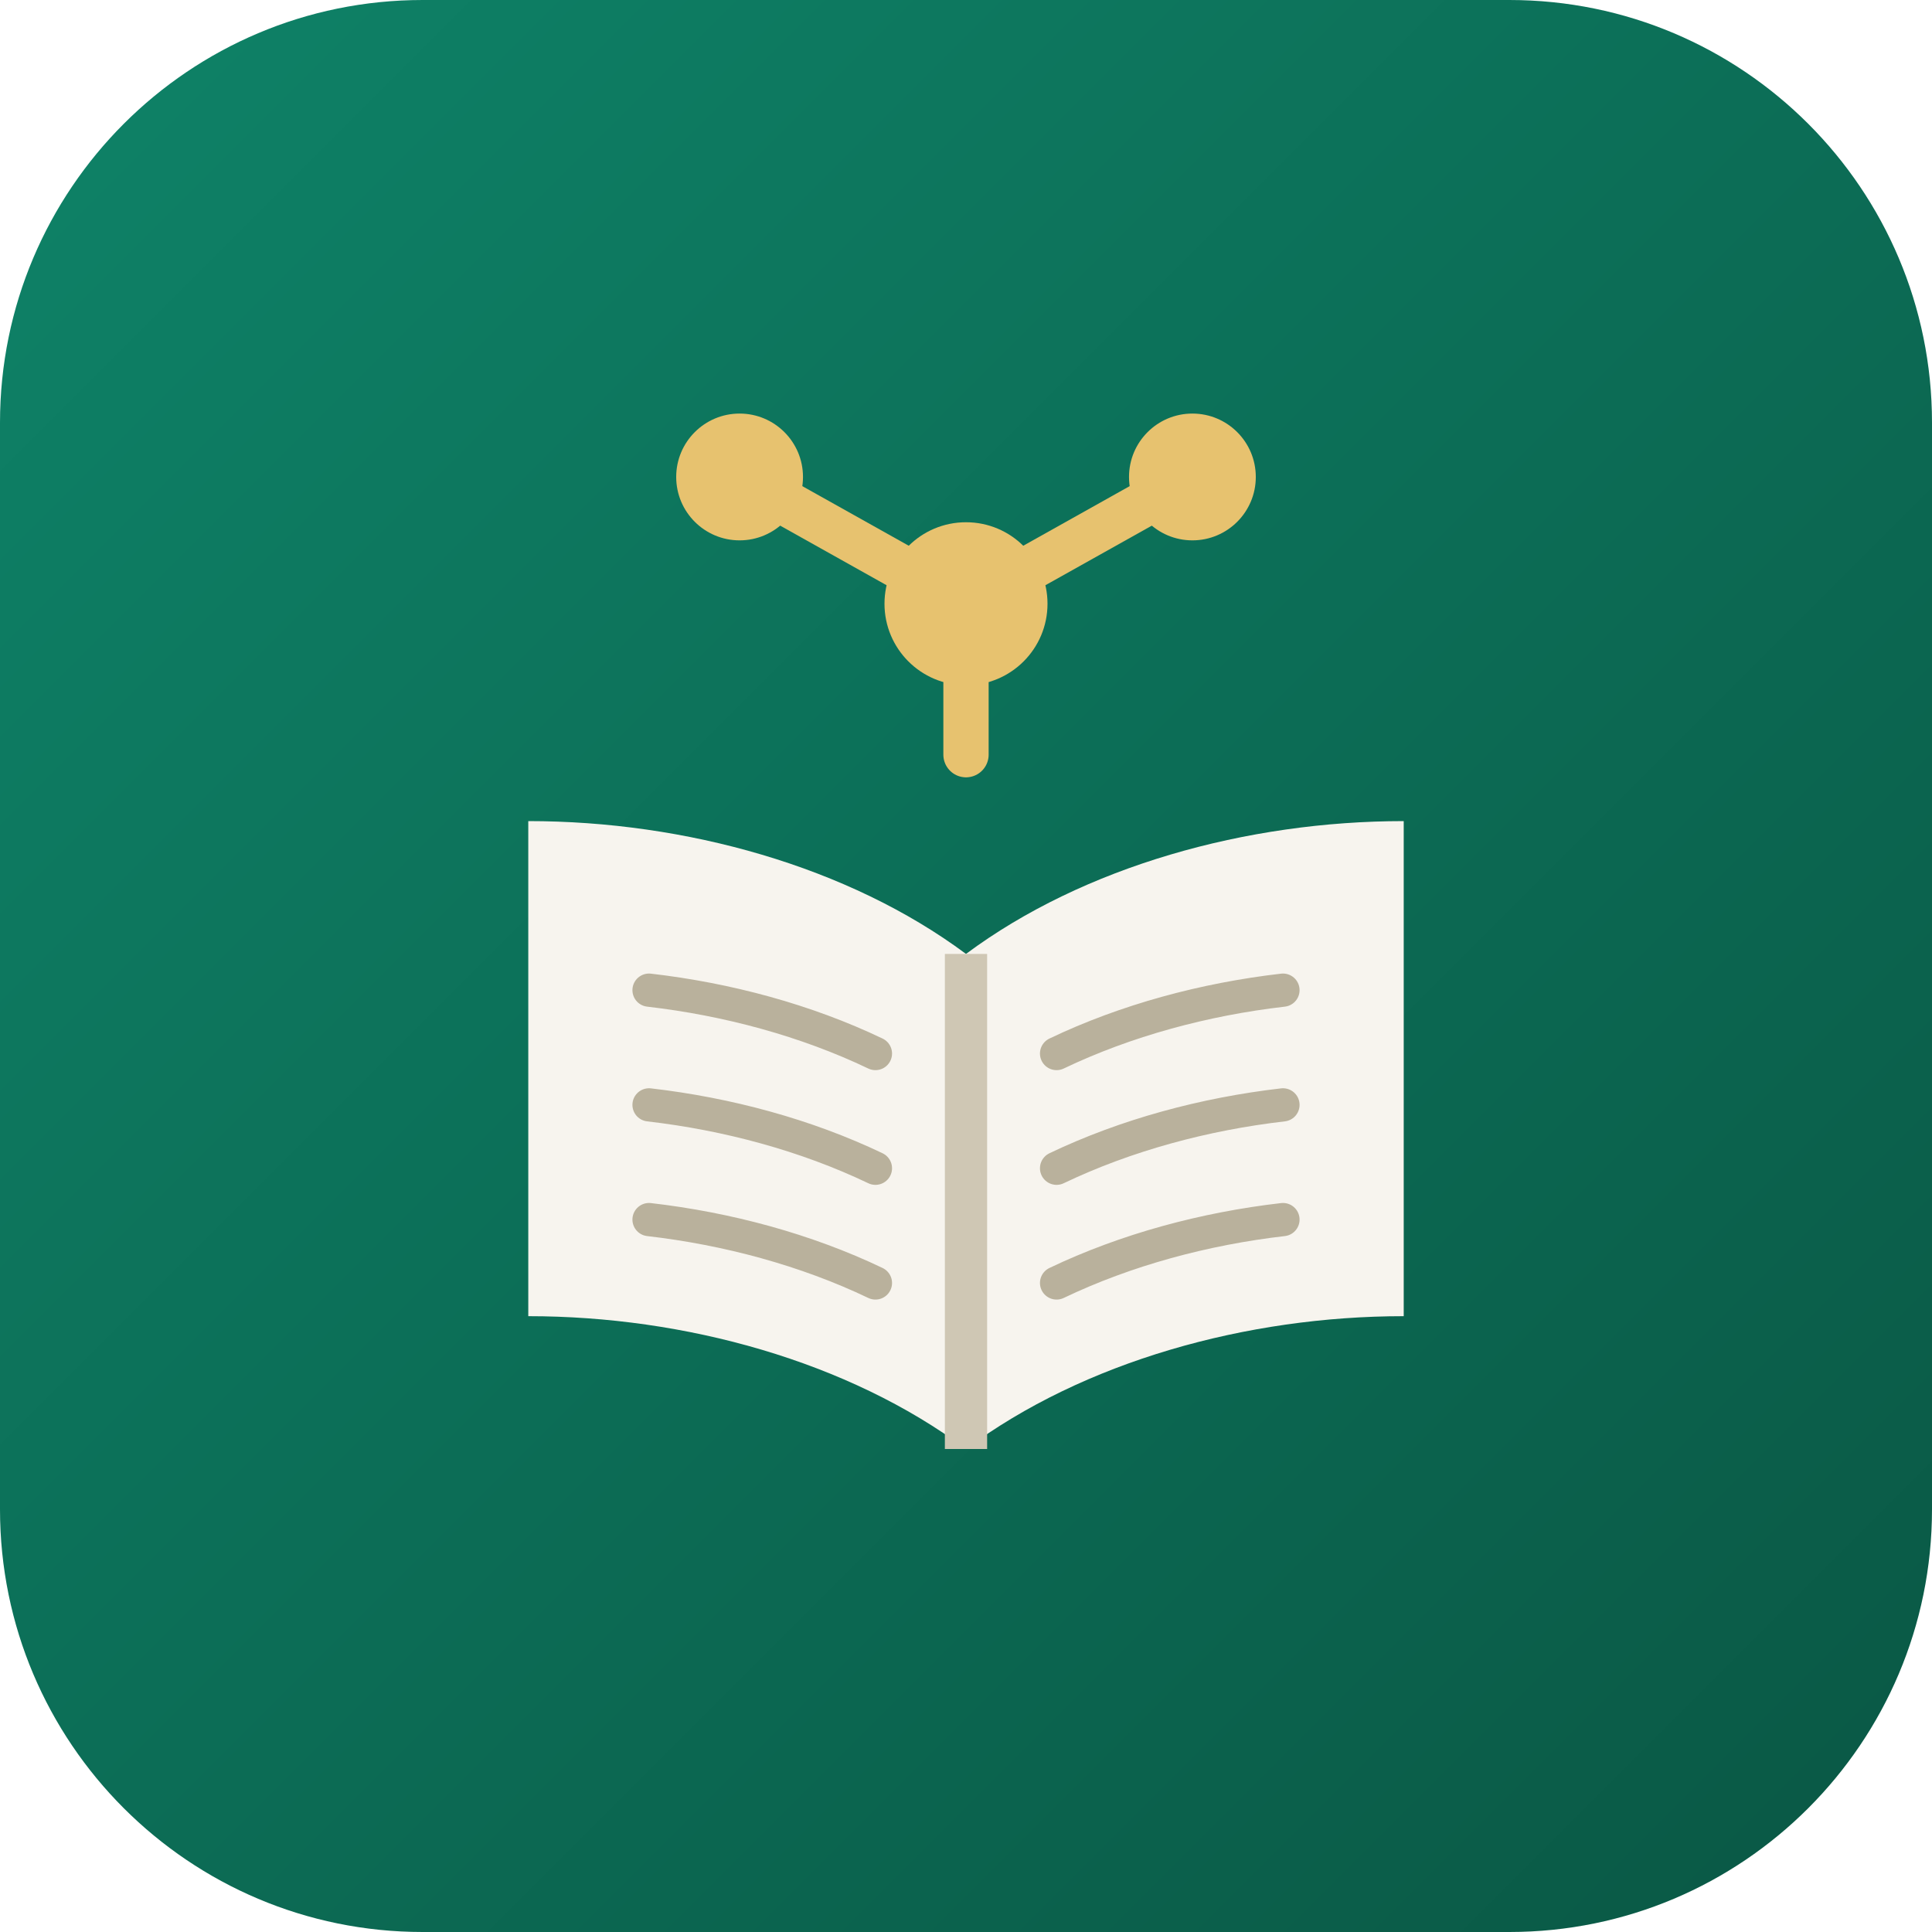
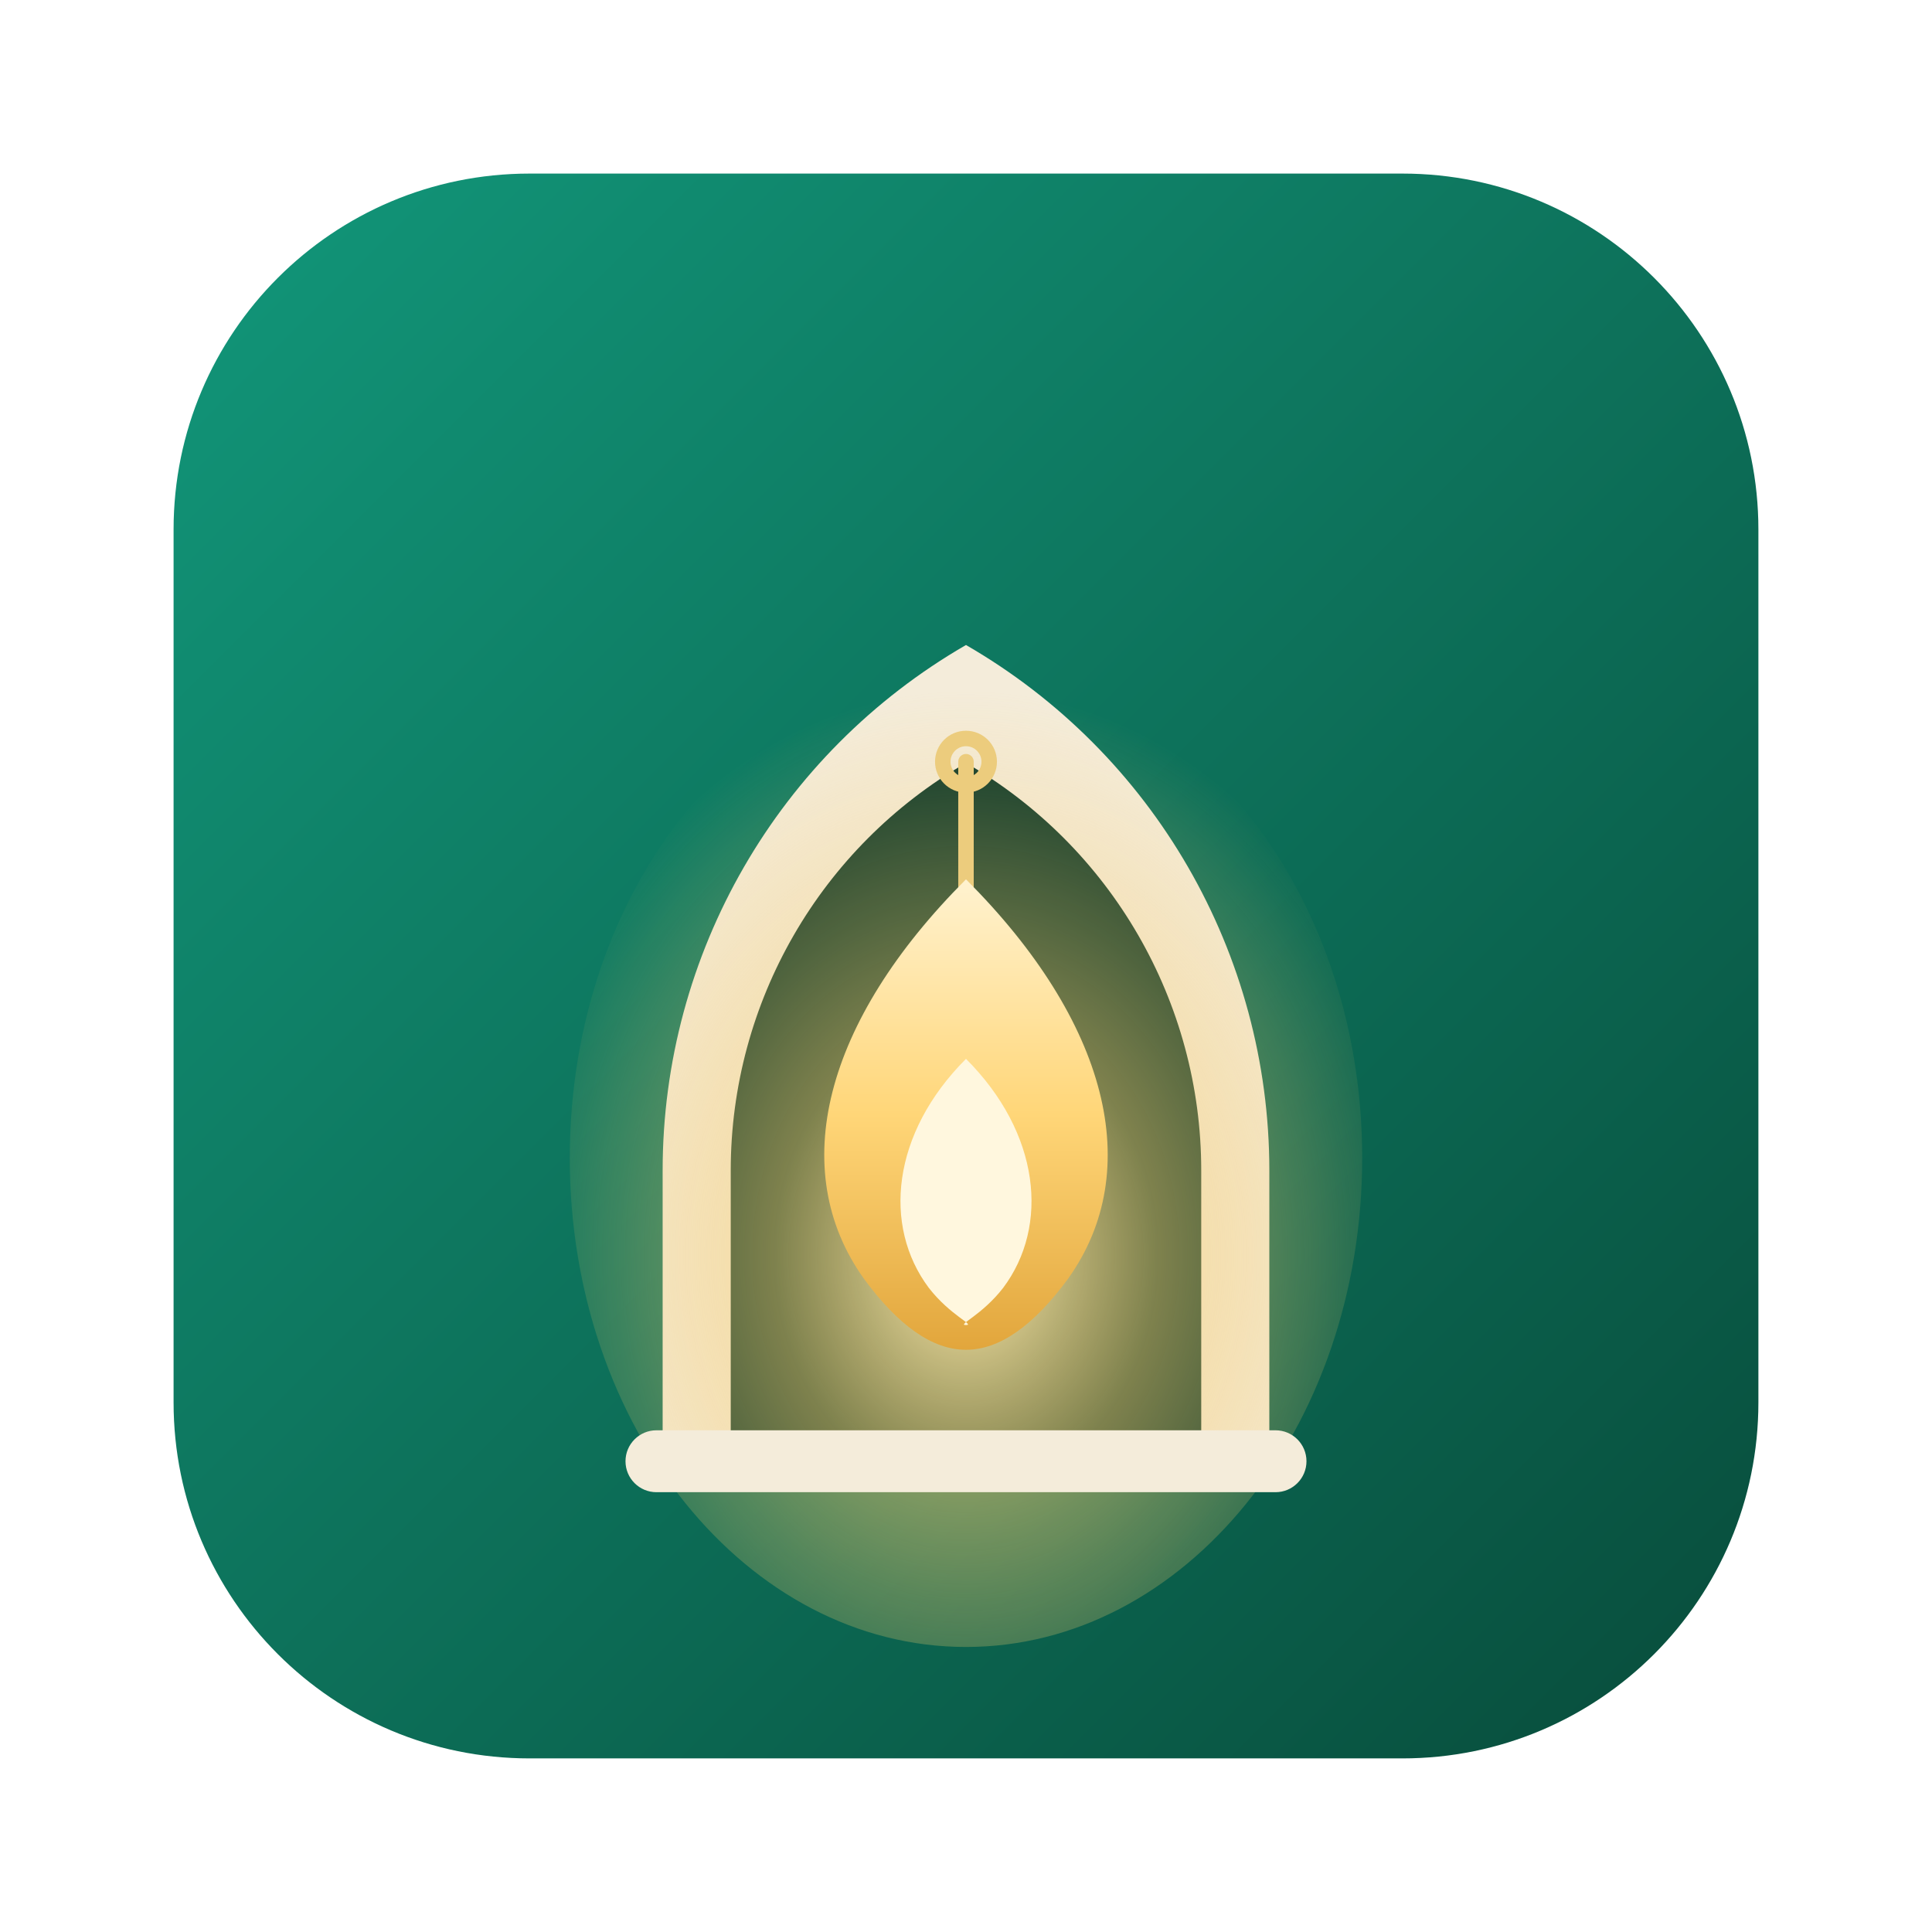
- <svg xmlns="http://www.w3.org/2000/svg" viewBox="0 0 64 64">
+ <svg xmlns="http://www.w3.org/2000/svg" viewBox="0 0 512 512">
  <defs>
-     <linearGradient id="g" x1="0" y1="0" x2="1" y2="1">
-       <stop offset="0" stop-color="#0e8368" />
-       <stop offset="1" stop-color="#0a5744" />
+     <linearGradient id="tile" x1="0" y1="0" x2="1" y2="1">
+       <stop offset="0" stop-color="#12977a" />
+       <stop offset="1" stop-color="#084c3b" />
+     </linearGradient>
+     <radialGradient id="halo" cx="0.5" cy="0.6" r="0.58">
+       <stop offset="0" stop-color="#ffeeb4" stop-opacity="1" />
+       <stop offset="0.42" stop-color="#f6cd72" stop-opacity="0.5" />
+       <stop offset="1" stop-color="#f4c96a" stop-opacity="0" />
+     </radialGradient>
+     <linearGradient id="flame" x1="0" y1="0" x2="0" y2="1">
+       <stop offset="0" stop-color="#fff2cf" />
+       <stop offset="0.5" stop-color="#ffd678" />
+       <stop offset="1" stop-color="#e2a63c" />
    </linearGradient>
  </defs>
-   <rect width="64" height="64" rx="14" fill="url(#g)" />
-   <g stroke="#e7c26f" stroke-width="1.5" fill="none" stroke-linecap="round">
-     <path d="M32 25v-5" />
-     <path d="M32 20l-7.5-4.2" />
-     <path d="M32 20l7.5-4.2" />
-   </g>
-   <circle cx="32" cy="20" r="2.7" fill="#e7c26f" />
-   <circle cx="24.5" cy="15.8" r="2.1" fill="#e7c26f" />
-   <circle cx="39.5" cy="15.8" r="2.1" fill="#e7c26f" />
-   <path d="M32 48c-3.9-2.9-9.3-4.4-14.5-4.4V27.2c5.2 0 10.6 1.5 14.5 4.4 3.9-2.9 9.3-4.4 14.5-4.4v16.4c-5.2 0-10.6 1.5-14.5 4.4z" fill="#f7f4ee" />
-   <path d="M32 31.6V48" stroke="#cfc7b4" stroke-width="1.4" />
-   <g stroke="#b9b19c" stroke-width="1.1" stroke-linecap="round">
-     <path d="M21.5 32.8c2.6.3 5.2 1 7.5 2.1" />
-     <path d="M21.5 36.6c2.6.3 5.2 1 7.5 2.1" />
-     <path d="M21.5 40.4c2.6.3 5.2 1 7.5 2.1" />
-     <path d="M42.5 32.8c-2.6.3-5.2 1-7.5 2.1" />
-     <path d="M42.5 36.6c-2.6.3-5.2 1-7.5 2.1" />
-     <path d="M42.5 40.4c-2.6.3-5.2 1-7.5 2.1" />
+   <g transform="translate(46 46) scale(0.8203)">
+     <rect width="512" height="512" rx="115" fill="url(#tile)" />
+     <path fill="#f4ecda" d="M158 410 L158 322 A196 196 0 0 1 256 152.3 A196 196 0 0 1 354 322 L354 410 Z" />
+     <path fill="#053528" d="M180 410 L180 322 A152 152 0 0 1 256 190.4 A152 152 0 0 1 332 322 L332 410 Z" />
+     <ellipse cx="256" cy="318" rx="128" ry="158" fill="url(#halo)" />
+     <path d="M256 190 L256 236" stroke="#eccc7d" stroke-width="5" stroke-linecap="round" />
+     <circle cx="256" cy="190" r="7.5" fill="none" stroke="#eccc7d" stroke-width="5" />
+     <path fill="url(#flame)" d="M256 228 C302 274 314 322 289 357 C278 372 267 380 256 380 C245 380 234 372 223 357 C198 322 210 274 256 228 Z" />
+     <path fill="#fff7de" d="M256 286 C280 310 283 340 268 360 C261 369 253 372 256 372 C259 372 251 369 244 360 C229 340 232 310 256 286 Z" />
+     <rect x="146" y="406" width="220" height="20" rx="10" fill="#f4ecda" />
  </g>
</svg>
